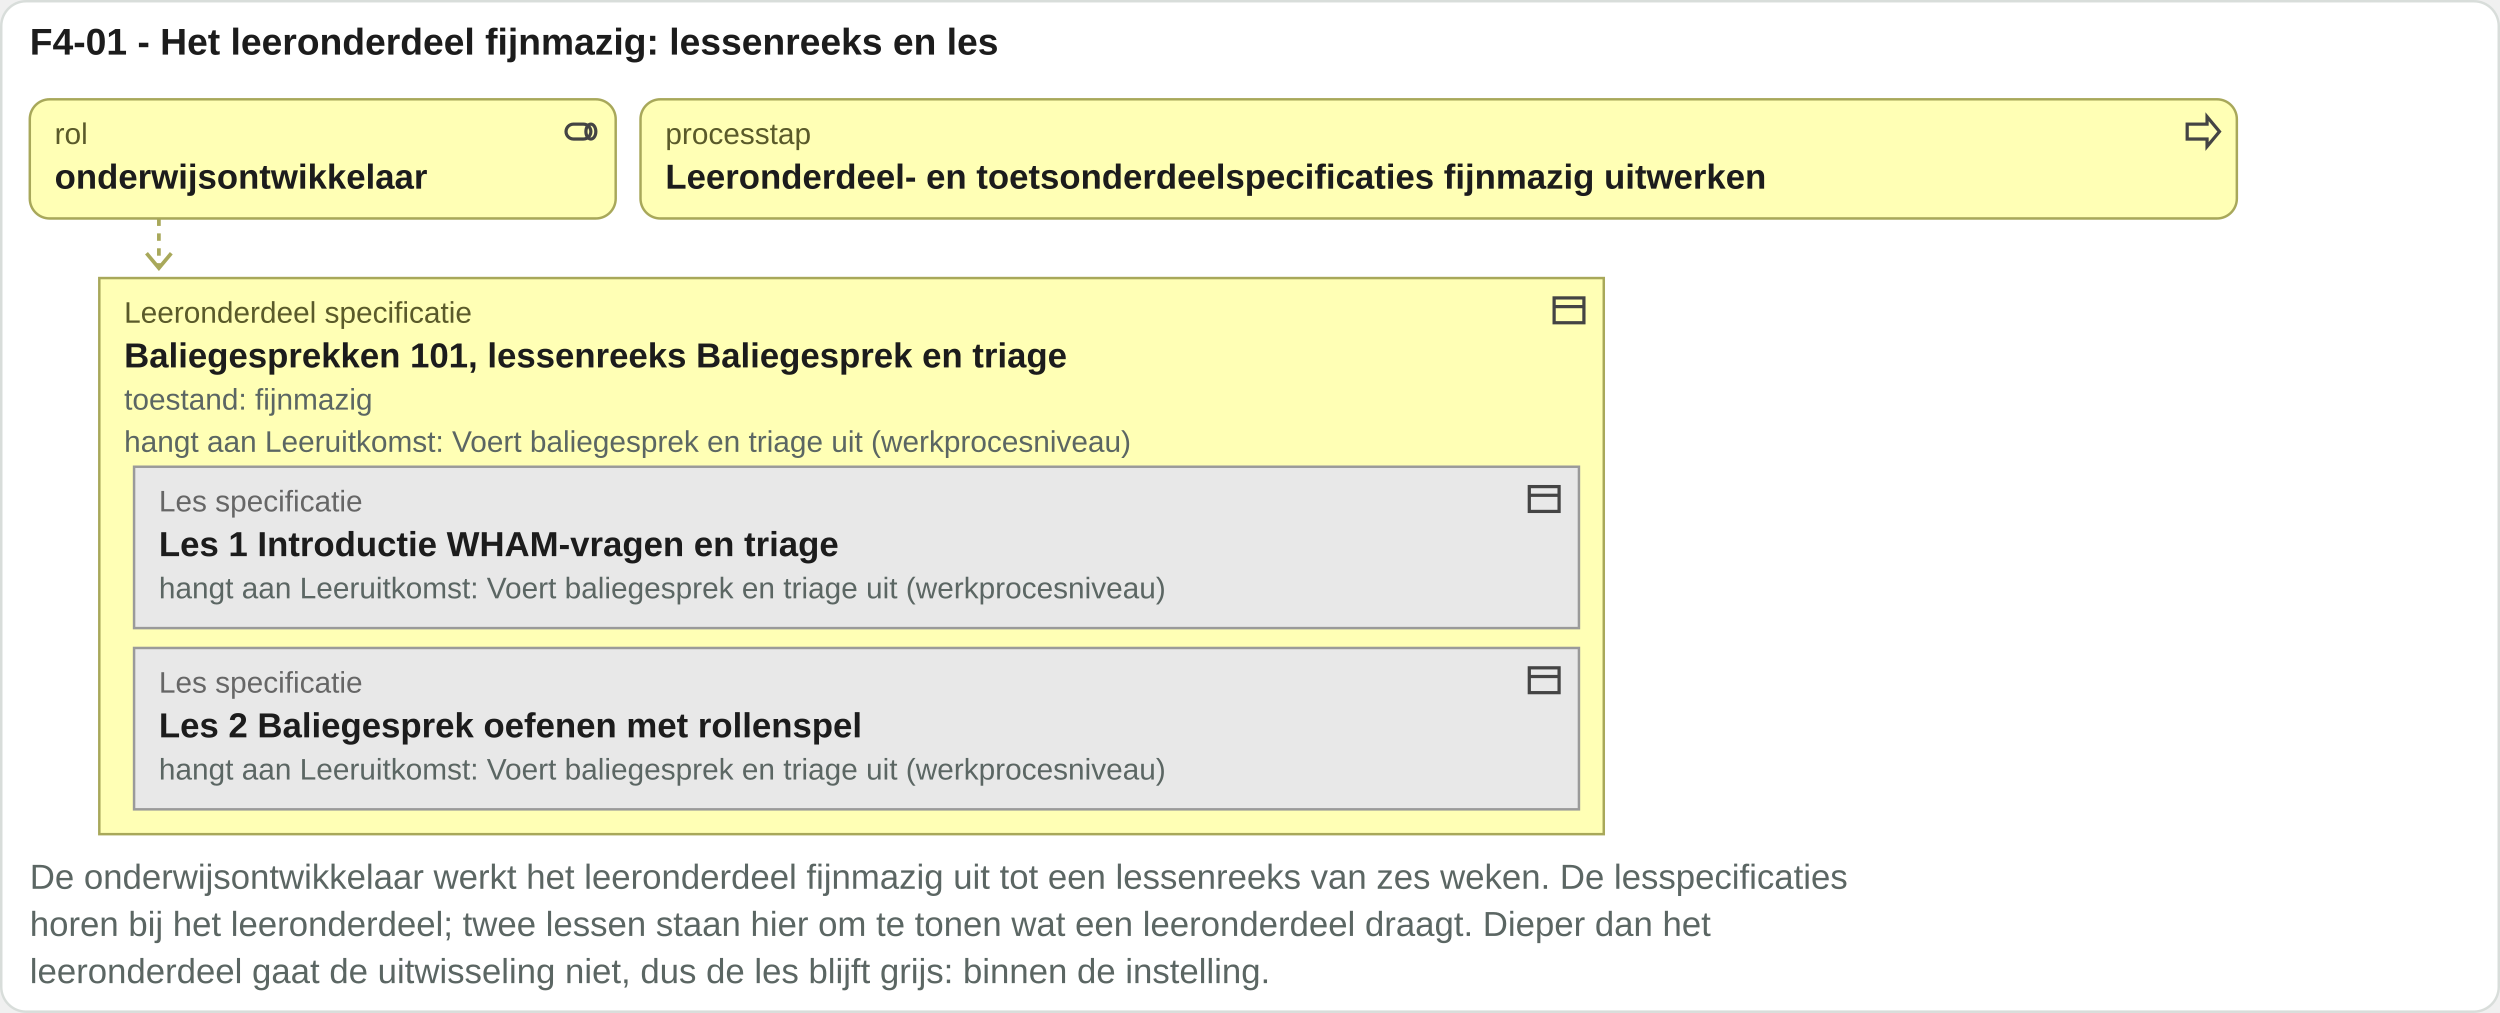
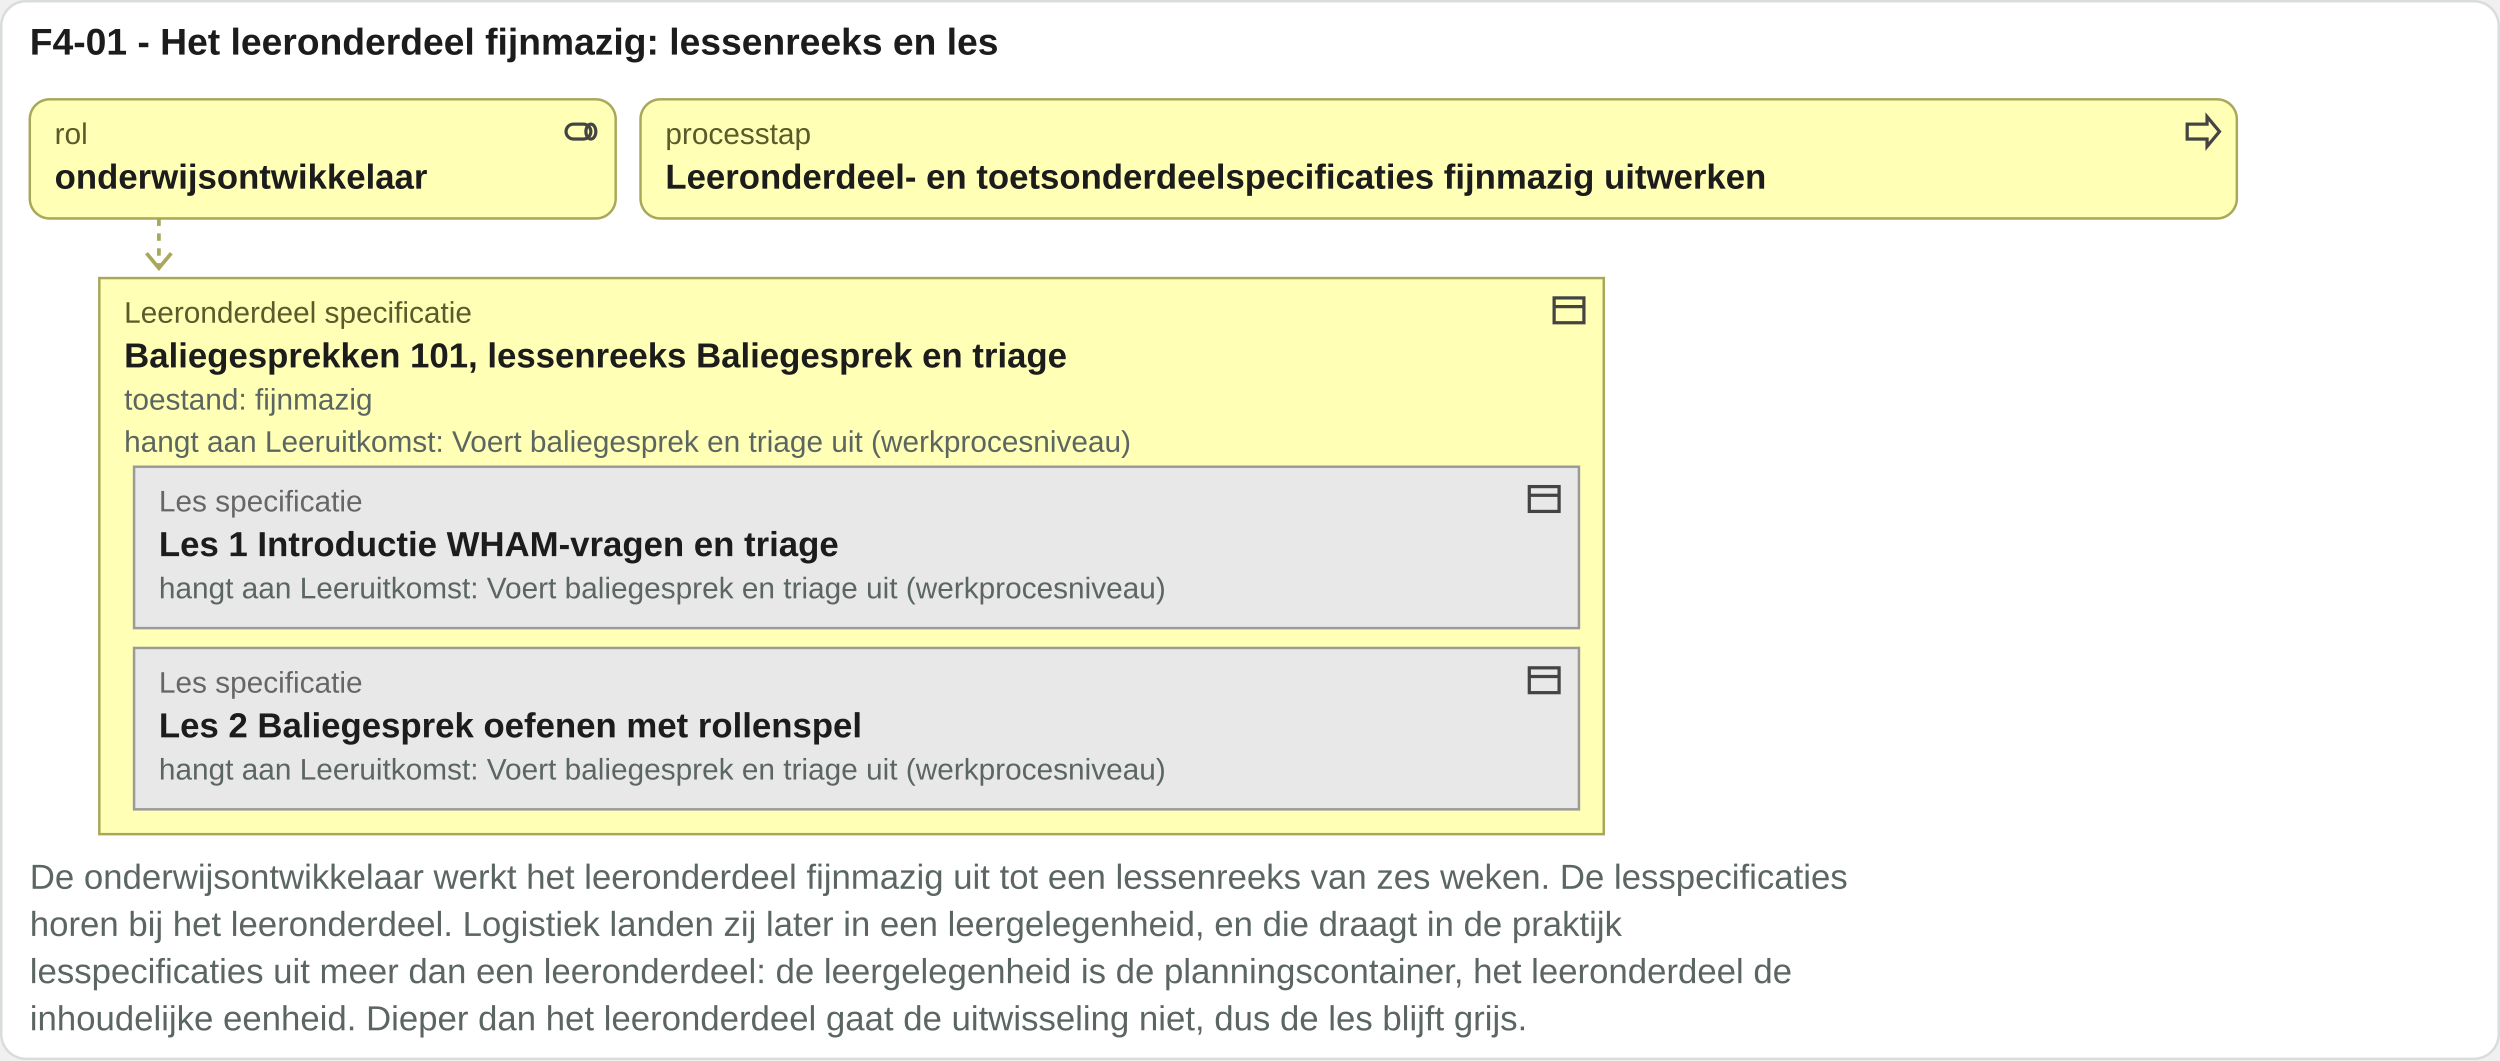
- <svg xmlns="http://www.w3.org/2000/svg" viewBox="0 0 1007 408" width="1007" height="408">
-   <rect x="0.5" y="0.5" width="1006" height="407" rx="10" fill="#ffffff" stroke="#d8ddda" />
+ <svg xmlns="http://www.w3.org/2000/svg" viewBox="0 0 1007 427" width="1007" height="427">
+   <rect x="0.5" y="0.5" width="1006" height="426" rx="10" fill="#ffffff" stroke="#d8ddda" />
  <text x="12" y="22" font-family="Arial, Helvetica, sans-serif" font-size="15" font-weight="bold" fill="#1c1c1c" text-anchor="start">F4-01 - Het leeronderdeel fijnmazig: lessenreeks en les</text>
  <rect x="12" y="40" width="236" height="48" rx="8" fill="#ffffb5" stroke="#a8a85a" />
  <g transform="translate(226,45)" fill="none" stroke="#444" stroke-width="1.3">
    <rect x="2" y="5" width="10" height="6" rx="3" />
    <ellipse cx="12" cy="8" rx="2" ry="3" />
  </g>
  <text x="22" y="58" font-family="Arial, Helvetica, sans-serif" font-size="12" fill="#5a5a2a" text-anchor="start">rol</text>
  <text x="22" y="76" font-family="Arial, Helvetica, sans-serif" font-size="14" font-weight="bold" fill="#1c1c1c" text-anchor="start">onderwijsontwikkelaar</text>
  <rect x="258" y="40" width="643" height="48" rx="8" fill="#ffffb5" stroke="#a8a85a" />
  <g transform="translate(879,45)" fill="none" stroke="#444" stroke-width="1.3">
    <path d="M2 5h8V2l5 6-5 6v-3H2z" />
  </g>
  <text x="268" y="58" font-family="Arial, Helvetica, sans-serif" font-size="12" fill="#5a5a2a" text-anchor="start">processtap</text>
  <text x="268" y="76" font-family="Arial, Helvetica, sans-serif" font-size="14" font-weight="bold" fill="#1c1c1c" text-anchor="start">Leeronderdeel- en toetsonderdeelspecificaties fijnmazig uitwerken</text>
  <path d="M64 88 V108" stroke="#a8a85a" stroke-width="1.5" stroke-dasharray="3 3" />
  <path d="M59 102 l5 6 5 -6" fill="none" stroke="#a8a85a" stroke-width="1.5" />
  <rect x="40" y="112" width="606" height="224" rx="0" fill="#ffffb5" stroke="#a8a85a" />
  <g transform="translate(624,117)" fill="none" stroke="#444" stroke-width="1.3">
    <rect x="2" y="3" width="12" height="10" />
    <path d="M2 6.5h12" />
  </g>
  <text x="50" y="130" font-family="Arial, Helvetica, sans-serif" font-size="12" fill="#5a5a2a" text-anchor="start">Leeronderdeel specificatie</text>
  <text x="50" y="148" font-family="Arial, Helvetica, sans-serif" font-size="14" font-weight="bold" fill="#1c1c1c" text-anchor="start">Baliegesprekken 101, lessenreeks Baliegesprek en triage</text>
  <rect x="54" y="188" width="582" height="65" rx="0" fill="#e8e8e8" stroke="#9a9a9a" />
  <g transform="translate(614,193)" fill="none" stroke="#444" stroke-width="1.3">
    <rect x="2" y="3" width="12" height="10" />
    <path d="M2 6.5h12" />
  </g>
  <text x="64" y="206" font-family="Arial, Helvetica, sans-serif" font-size="12" fill="#666666" text-anchor="start">Les specificatie</text>
  <text x="64" y="224" font-family="Arial, Helvetica, sans-serif" font-size="14" font-weight="bold" fill="#1c1c1c" text-anchor="start">Les 1 Introductie WHAM-vragen en triage</text>
  <text x="64" y="241" font-family="Arial, Helvetica, sans-serif" font-size="12" fill="#5b6663" text-anchor="start">hangt aan Leeruitkomst: Voert baliegesprek en triage uit (werkprocesniveau)</text>
  <rect x="54" y="261" width="582" height="65" rx="0" fill="#e8e8e8" stroke="#9a9a9a" />
  <g transform="translate(614,266)" fill="none" stroke="#444" stroke-width="1.3">
    <rect x="2" y="3" width="12" height="10" />
    <path d="M2 6.5h12" />
  </g>
  <text x="64" y="279" font-family="Arial, Helvetica, sans-serif" font-size="12" fill="#666666" text-anchor="start">Les specificatie</text>
  <text x="64" y="297" font-family="Arial, Helvetica, sans-serif" font-size="14" font-weight="bold" fill="#1c1c1c" text-anchor="start">Les 2 Baliegesprek oefenen met rollenspel</text>
  <text x="64" y="314" font-family="Arial, Helvetica, sans-serif" font-size="12" fill="#5b6663" text-anchor="start">hangt aan Leeruitkomst: Voert baliegesprek en triage uit (werkprocesniveau)</text>
  <text x="50" y="165" font-family="Arial, Helvetica, sans-serif" font-size="12" fill="#5b6663" text-anchor="start">toestand: fijnmazig</text>
  <text x="50" y="182" font-family="Arial, Helvetica, sans-serif" font-size="12" fill="#5b6663" text-anchor="start">hangt aan Leeruitkomst: Voert baliegesprek en triage uit (werkprocesniveau)</text>
  <text x="12" y="358" font-family="Arial, Helvetica, sans-serif" font-size="14" fill="#5b6663" text-anchor="start">De onderwijsontwikkelaar werkt het leeronderdeel fijnmazig uit tot een lessenreeks van zes weken. De lesspecificaties</text>
-   <text x="12" y="377" font-family="Arial, Helvetica, sans-serif" font-size="14" fill="#5b6663" text-anchor="start">horen bij het leeronderdeel; twee lessen staan hier om te tonen wat een leeronderdeel draagt. Dieper dan het</text>
-   <text x="12" y="396" font-family="Arial, Helvetica, sans-serif" font-size="14" fill="#5b6663" text-anchor="start">leeronderdeel gaat de uitwisseling niet, dus de les blijft grijs: binnen de instelling.</text>
+   <text x="12" y="377" font-family="Arial, Helvetica, sans-serif" font-size="14" fill="#5b6663" text-anchor="start">horen bij het leeronderdeel. Logistiek landen zij later in een leergelegenheid, en die draagt in de praktijk</text>
+   <text x="12" y="396" font-family="Arial, Helvetica, sans-serif" font-size="14" fill="#5b6663" text-anchor="start">lesspecificaties uit meer dan een leeronderdeel: de leergelegenheid is de planningscontainer, het leeronderdeel de</text>
+   <text x="12" y="415" font-family="Arial, Helvetica, sans-serif" font-size="14" fill="#5b6663" text-anchor="start">inhoudelijke eenheid. Dieper dan het leeronderdeel gaat de uitwisseling niet, dus de les blijft grijs.</text>
</svg>
